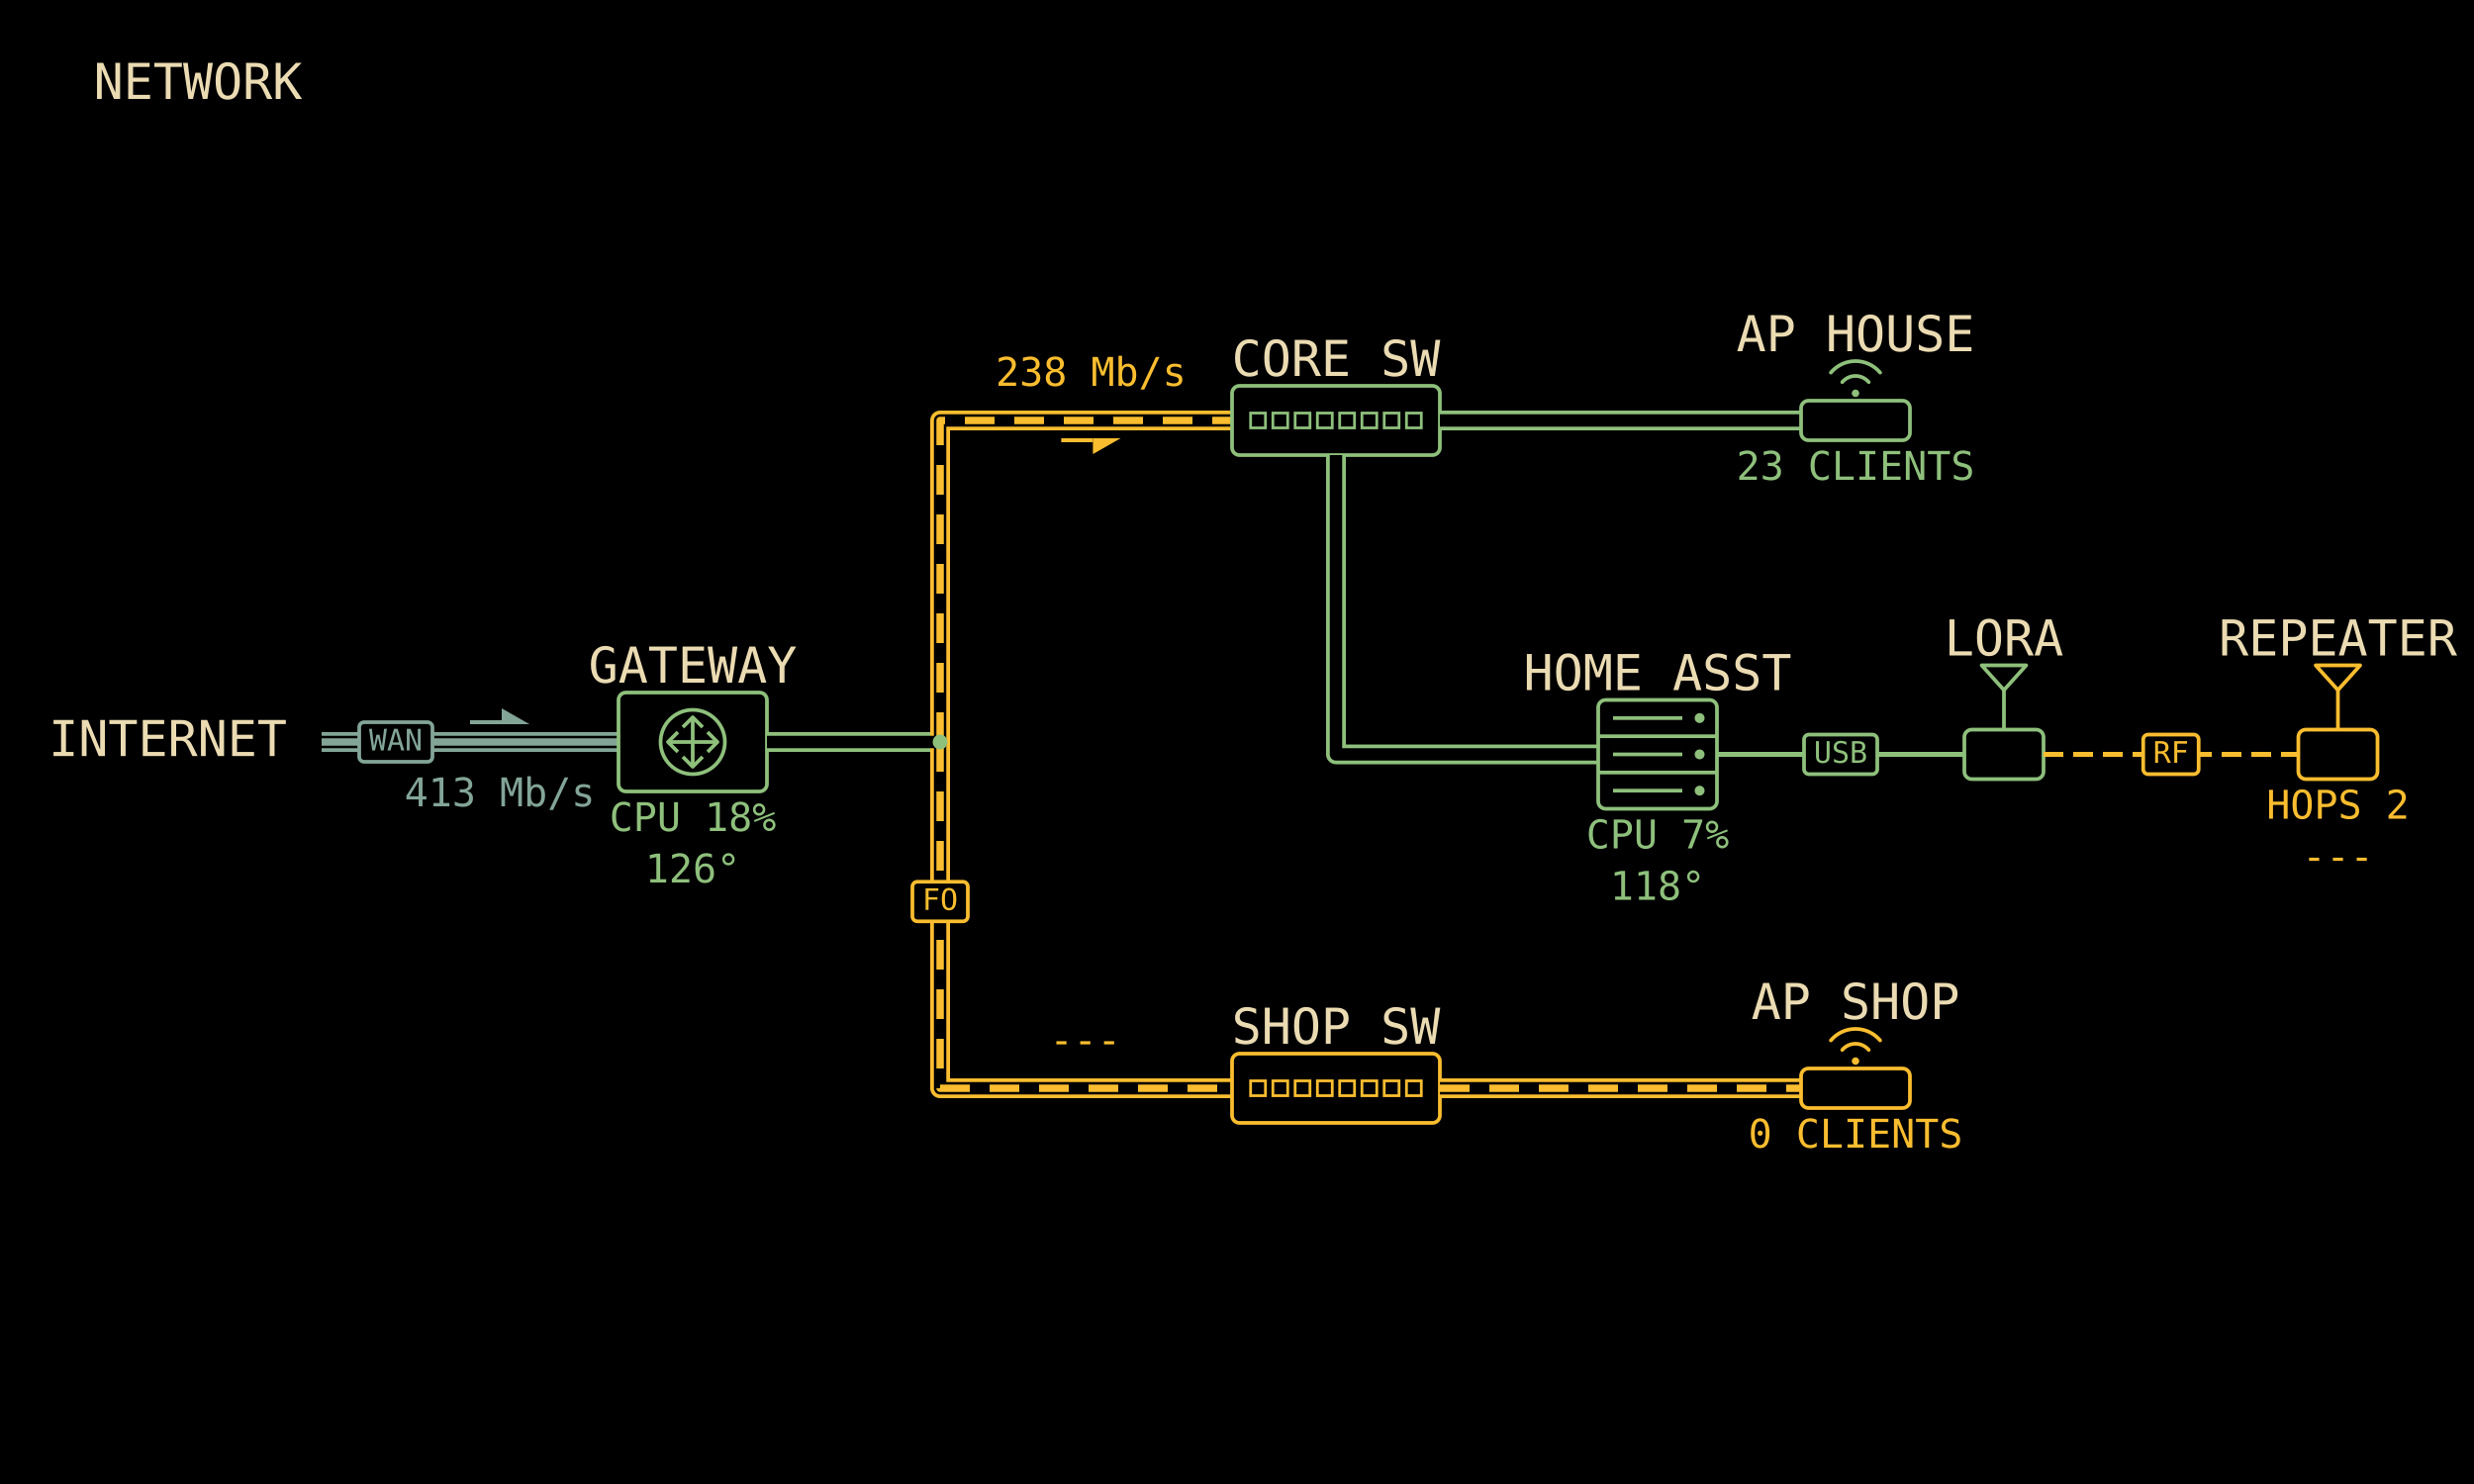
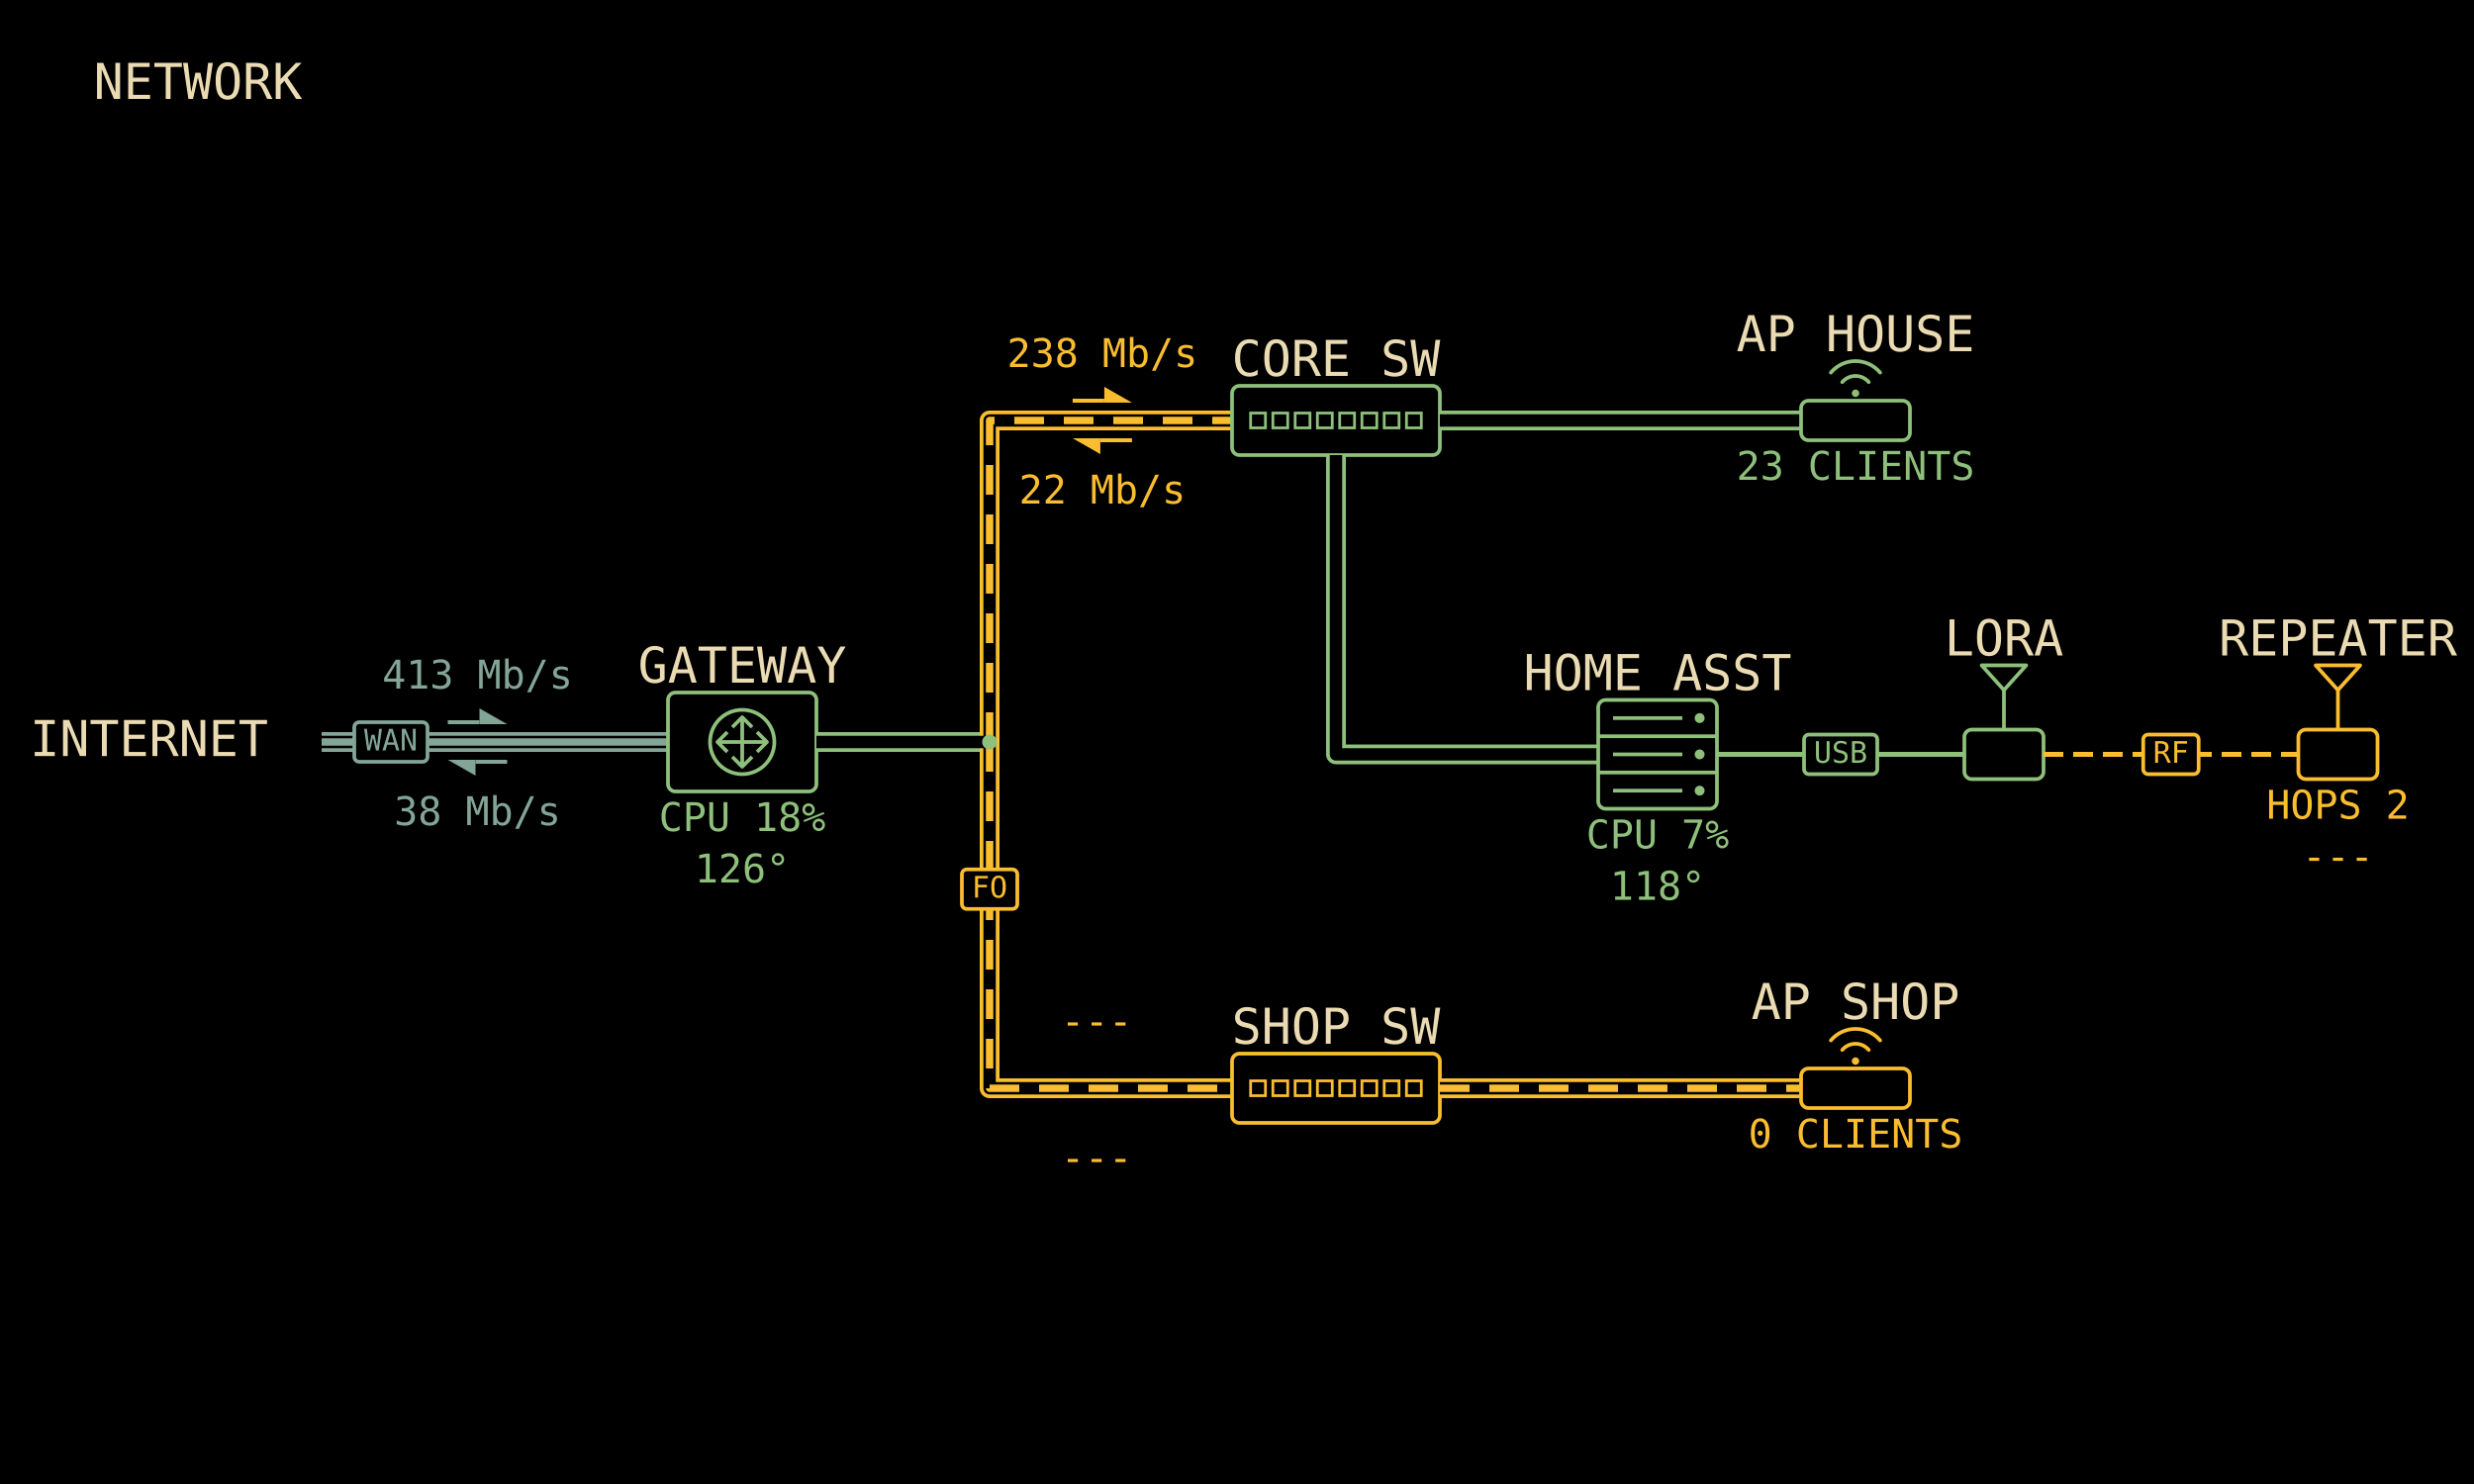
<svg xmlns="http://www.w3.org/2000/svg" viewBox="0 0 1000 600" width="1280" height="768" data-page="network" data-theme="mirror">
  <rect x="0" y="0" width="1000" height="600" fill="#000000" />
  <g id="casings">
    <g data-for="wan">
-       <polyline points="130,300 250,300" fill="none" stroke="#83a598" stroke-width="8" stroke-linejoin="round" />
+       <polyline points="130,300 270,300" fill="none" stroke="#83a598" stroke-width="8" stroke-linejoin="round" />
    </g>
    <g data-for="to_lan">
-       <polyline points="310,300 380,300" fill="none" stroke="#8ec07c" stroke-width="8" stroke-linejoin="round" />
+       <polyline points="330,300 400,300" fill="none" stroke="#8ec07c" stroke-width="8" stroke-linejoin="round" />
    </g>
    <g data-for="to_core">
-       <polyline points="380,300 380,170 498,170" fill="none" stroke="#fabd2f" stroke-width="8" stroke-linejoin="round" />
+       <polyline points="400,300 400,170 498,170" fill="none" stroke="#fabd2f" stroke-width="8" stroke-linejoin="round" />
    </g>
    <g data-for="to_ap_house">
      <polyline points="582,170 728,170" fill="none" stroke="#8ec07c" stroke-width="8" stroke-linejoin="round" />
    </g>
    <g data-for="to_host">
      <polyline points="540,184 540,305 646,305" fill="none" stroke="#8ec07c" stroke-width="8" stroke-linejoin="round" />
    </g>
    <g data-for="to_shop">
-       <polyline points="380,300 380,440 498,440" fill="none" stroke="#fabd2f" stroke-width="8" stroke-linejoin="round" />
+       <polyline points="400,300 400,440 498,440" fill="none" stroke="#fabd2f" stroke-width="8" stroke-linejoin="round" />
    </g>
    <g data-for="to_ap_shop">
      <polyline points="582,440 728,440" fill="none" stroke="#fabd2f" stroke-width="8" stroke-linejoin="round" />
    </g>
  </g>
  <g id="title">
    <text x="80" y="40" text-anchor="middle" font-family="DejaVu Sans Mono, monospace" font-size="20" fill="#ebdbb2">NETWORK</text>
  </g>
  <g id="wan">
-     <polyline points="130,300 250,300" fill="none" stroke="#000000" stroke-width="5" stroke-linejoin="round" />
-     <polyline points="130,300 250,300" fill="none" stroke="#83a598" stroke-width="3" stroke-linejoin="round" />
-     <line x1="190" y1="292" x2="202.8" y2="292" stroke="#83a598" stroke-width="1.6" />
-     <polygon points="214,292.8 202.8,292.8 202.8,286.4" fill="#83a598" />
-     <rect x="145.2" y="292" width="29.6" height="16" rx="2" fill="#000000" stroke="#83a598" stroke-width="1.5" />
-     <text x="160" y="300" text-anchor="middle" dominant-baseline="middle" font-family="DejaVu Sans Mono, monospace" font-size="12" fill="#83a598">WAN</text>
-     <text x="116" y="300" text-anchor="end" dominant-baseline="middle" font-family="DejaVu Sans Mono, monospace" font-size="20" fill="#ebdbb2">INTERNET</text>
-     <text x="202" y="326" text-anchor="middle" font-family="DejaVu Sans Mono, monospace" font-size="16" fill="#83a598">413 Mb/s</text>
+     <polyline points="130,300 270,300" fill="none" stroke="#000000" stroke-width="5" stroke-linejoin="round" />
+     <polyline points="130,300 270,300" fill="none" stroke="#83a598" stroke-width="3" stroke-linejoin="round" />
+     <line x1="181" y1="292" x2="193.8" y2="292" stroke="#83a598" stroke-width="1.6" />
+     <polygon points="205,292.8 193.8,292.8 193.8,286.4" fill="#83a598" />
+     <line x1="205" y1="308" x2="192.2" y2="308" stroke="#83a598" stroke-width="1.6" />
+     <polygon points="181,307.2 192.2,307.2 192.2,313.6" fill="#83a598" />
+     <rect x="143.2" y="292" width="29.6" height="16" rx="2" fill="#000000" stroke="#83a598" stroke-width="1.5" />
+     <text x="158" y="300" text-anchor="middle" dominant-baseline="middle" font-family="DejaVu Sans Mono, monospace" font-size="12" fill="#83a598">WAN</text>
+     <text x="108.4" y="300" text-anchor="end" dominant-baseline="middle" font-family="DejaVu Sans Mono, monospace" font-size="20" fill="#ebdbb2">INTERNET</text>
+     <text x="193" y="278.4" text-anchor="middle" font-family="DejaVu Sans Mono, monospace" font-size="16" fill="#83a598">413 Mb/s</text>
+     <text x="193" y="333.6" text-anchor="middle" font-family="DejaVu Sans Mono, monospace" font-size="16" fill="#83a598">38 Mb/s</text>
  </g>
  <g id="gateway">
-     <rect x="250" y="280" width="60" height="40" rx="3" fill="none" stroke="#8ec07c" stroke-width="1.5" />
-     <circle cx="280" cy="300" r="13" fill="none" stroke="#8ec07c" stroke-width="1.5" />
-     <line x1="280" y1="300" x2="290" y2="300" stroke="#8ec07c" stroke-width="1.5" />
-     <polyline points="286,304 290,300 286,296" fill="none" stroke-linejoin="round" stroke="#8ec07c" stroke-width="1.5" />
-     <line x1="280" y1="300" x2="270" y2="300" stroke="#8ec07c" stroke-width="1.5" />
-     <polyline points="274,296 270,300 274,304" fill="none" stroke-linejoin="round" stroke="#8ec07c" stroke-width="1.5" />
-     <line x1="280" y1="300" x2="280" y2="310" stroke="#8ec07c" stroke-width="1.5" />
-     <polyline points="284,306 280,310 276,306" fill="none" stroke-linejoin="round" stroke="#8ec07c" stroke-width="1.5" />
-     <line x1="280" y1="300" x2="280" y2="290" stroke="#8ec07c" stroke-width="1.5" />
-     <polyline points="276,294 280,290 284,294" fill="none" stroke-linejoin="round" stroke="#8ec07c" stroke-width="1.5" />
-     <text x="280" y="276" text-anchor="middle" font-family="DejaVu Sans Mono, monospace" font-size="20" fill="#ebdbb2">GATEWAY</text>
-     <text x="280" y="336" text-anchor="middle" font-family="DejaVu Sans Mono, monospace" font-size="16" fill="#8ec07c">CPU 18%</text>
-     <text x="280" y="356.8" text-anchor="middle" font-family="DejaVu Sans Mono, monospace" font-size="16" fill="#8ec07c">126°</text>
+     <rect x="270" y="280" width="60" height="40" rx="3" fill="none" stroke="#8ec07c" stroke-width="1.5" />
+     <circle cx="300" cy="300" r="13" fill="none" stroke="#8ec07c" stroke-width="1.5" />
+     <line x1="300" y1="300" x2="310" y2="300" stroke="#8ec07c" stroke-width="1.5" />
+     <polyline points="306,304 310,300 306,296" fill="none" stroke-linejoin="round" stroke="#8ec07c" stroke-width="1.5" />
+     <line x1="300" y1="300" x2="290" y2="300" stroke="#8ec07c" stroke-width="1.5" />
+     <polyline points="294,296 290,300 294,304" fill="none" stroke-linejoin="round" stroke="#8ec07c" stroke-width="1.5" />
+     <line x1="300" y1="300" x2="300" y2="310" stroke="#8ec07c" stroke-width="1.5" />
+     <polyline points="304,306 300,310 296,306" fill="none" stroke-linejoin="round" stroke="#8ec07c" stroke-width="1.5" />
+     <line x1="300" y1="300" x2="300" y2="290" stroke="#8ec07c" stroke-width="1.5" />
+     <polyline points="296,294 300,290 304,294" fill="none" stroke-linejoin="round" stroke="#8ec07c" stroke-width="1.5" />
+     <text x="300" y="276" text-anchor="middle" font-family="DejaVu Sans Mono, monospace" font-size="20" fill="#ebdbb2">GATEWAY</text>
+     <text x="300" y="336" text-anchor="middle" font-family="DejaVu Sans Mono, monospace" font-size="16" fill="#8ec07c">CPU 18%</text>
+     <text x="300" y="356.8" text-anchor="middle" font-family="DejaVu Sans Mono, monospace" font-size="16" fill="#8ec07c">126°</text>
  </g>
  <g id="to_lan">
-     <polyline points="310,300 380,300" fill="none" stroke="#000000" stroke-width="5" stroke-linejoin="round" />
+     <polyline points="330,300 400,300" fill="none" stroke="#000000" stroke-width="5" stroke-linejoin="round" />
  </g>
  <g id="to_core">
-     <polyline points="380,300 380,170 498,170" fill="none" stroke="#000000" stroke-width="5" stroke-linejoin="round" />
-     <polyline points="380,300 380,170 498,170" fill="none" stroke="#fabd2f" stroke-width="3" stroke-dasharray="12 8" stroke-linejoin="round" />
-     <line x1="428.96" y1="178" x2="441.76" y2="178" stroke="#fabd2f" stroke-width="1.6" />
-     <polygon points="452.96,177.2 441.76,177.2 441.76,183.6" fill="#fabd2f" />
-     <text x="440.96" y="156" text-anchor="middle" font-family="DejaVu Sans Mono, monospace" font-size="16" fill="#fabd2f">238 Mb/s</text>
+     <polyline points="400,300 400,170 498,170" fill="none" stroke="#000000" stroke-width="5" stroke-linejoin="round" />
+     <polyline points="400,300 400,170 498,170" fill="none" stroke="#fabd2f" stroke-width="3" stroke-dasharray="12 8" stroke-linejoin="round" />
+     <line x1="433.56" y1="162" x2="446.36" y2="162" stroke="#fabd2f" stroke-width="1.6" />
+     <polygon points="457.56,162.8 446.36,162.8 446.36,156.4" fill="#fabd2f" />
+     <line x1="457.56" y1="178" x2="444.76" y2="178" stroke="#fabd2f" stroke-width="1.6" />
+     <polygon points="433.56,177.2 444.76,177.2 444.76,183.6" fill="#fabd2f" />
+     <text x="445.56" y="148.4" text-anchor="middle" font-family="DejaVu Sans Mono, monospace" font-size="16" fill="#fabd2f">238 Mb/s</text>
+     <text x="445.56" y="203.6" text-anchor="middle" font-family="DejaVu Sans Mono, monospace" font-size="16" fill="#fabd2f">22 Mb/s</text>
  </g>
  <g id="core_switch">
    <rect x="498" y="156" width="84" height="28" rx="3" fill="none" stroke="#8ec07c" stroke-width="1.5" />
    <rect x="505.5" y="167" width="6" height="6" fill="none" stroke="#8ec07c" stroke-width="1.12" />
    <rect x="514.5" y="167" width="6" height="6" fill="none" stroke="#8ec07c" stroke-width="1.12" />
    <rect x="523.5" y="167" width="6" height="6" fill="none" stroke="#8ec07c" stroke-width="1.12" />
    <rect x="532.5" y="167" width="6" height="6" fill="none" stroke="#8ec07c" stroke-width="1.12" />
    <rect x="541.5" y="167" width="6" height="6" fill="none" stroke="#8ec07c" stroke-width="1.12" />
    <rect x="550.5" y="167" width="6" height="6" fill="none" stroke="#8ec07c" stroke-width="1.12" />
    <rect x="559.5" y="167" width="6" height="6" fill="none" stroke="#8ec07c" stroke-width="1.12" />
    <rect x="568.5" y="167" width="6" height="6" fill="none" stroke="#8ec07c" stroke-width="1.12" />
    <text x="540" y="152" text-anchor="middle" font-family="DejaVu Sans Mono, monospace" font-size="20" fill="#ebdbb2">CORE SW</text>
  </g>
  <g id="to_ap_house">
    <polyline points="582,170 728,170" fill="none" stroke="#000000" stroke-width="5" stroke-linejoin="round" />
  </g>
  <g id="ap_house">
    <rect x="728" y="162" width="44" height="16" rx="3" fill="none" stroke="#8ec07c" stroke-width="1.5" />
    <circle cx="750" cy="159" r="1.5" fill="#8ec07c" stroke="none" />
    <path d="M 744.64 154.5 A 7 7 0 0 1 755.36 154.5" fill="none" stroke-linecap="round" stroke="#8ec07c" stroke-width="1.5" />
    <path d="M 740.04 150.64 A 13 13 0 0 1 759.96 150.64" fill="none" stroke-linecap="round" stroke="#8ec07c" stroke-width="1.5" />
    <text x="750" y="142" text-anchor="middle" font-family="DejaVu Sans Mono, monospace" font-size="20" fill="#ebdbb2">AP HOUSE</text>
    <text x="750" y="194" text-anchor="middle" font-family="DejaVu Sans Mono, monospace" font-size="16" fill="#8ec07c">23 CLIENTS</text>
  </g>
  <g id="to_host">
    <polyline points="540,184 540,305 646,305" fill="none" stroke="#000000" stroke-width="5" stroke-linejoin="round" />
  </g>
  <g id="host">
    <rect x="646" y="283" width="48" height="44" rx="3" fill="none" stroke="#8ec07c" stroke-width="1.5" />
    <line x1="652" y1="290.33" x2="680" y2="290.33" stroke="#8ec07c" stroke-width="1.5" />
    <circle cx="687" cy="290.33" r="2" fill="#8ec07c" stroke="none" />
    <line x1="646" y1="297.67" x2="694" y2="297.67" stroke="#8ec07c" stroke-width="1.5" />
    <line x1="652" y1="305" x2="680" y2="305" stroke="#8ec07c" stroke-width="1.5" />
    <circle cx="687" cy="305" r="2" fill="#8ec07c" stroke="none" />
    <line x1="646" y1="312.33" x2="694" y2="312.33" stroke="#8ec07c" stroke-width="1.5" />
    <line x1="652" y1="319.67" x2="680" y2="319.67" stroke="#8ec07c" stroke-width="1.5" />
    <circle cx="687" cy="319.67" r="2" fill="#8ec07c" stroke="none" />
    <text x="670" y="279" text-anchor="middle" font-family="DejaVu Sans Mono, monospace" font-size="20" fill="#ebdbb2">HOME ASST</text>
    <text x="670" y="343" text-anchor="middle" font-family="DejaVu Sans Mono, monospace" font-size="16" fill="#8ec07c">CPU 7%</text>
    <text x="670" y="363.8" text-anchor="middle" font-family="DejaVu Sans Mono, monospace" font-size="16" fill="#8ec07c">118°</text>
  </g>
  <g id="usb">
    <polyline points="694,305 794,305" fill="none" stroke="#8ec07c" stroke-width="2" stroke-linejoin="round" />
    <rect x="729.2" y="297" width="29.6" height="16" rx="2" fill="#000000" stroke="#8ec07c" stroke-width="1.5" />
    <text x="744" y="305" text-anchor="middle" dominant-baseline="middle" font-family="DejaVu Sans Mono, monospace" font-size="12" fill="#8ec07c">USB</text>
  </g>
  <g id="lora">
    <rect x="794" y="295" width="32" height="20" rx="3" fill="none" stroke="#8ec07c" stroke-width="1.5" />
    <line x1="810" y1="295" x2="810" y2="279" stroke="#8ec07c" stroke-width="1.5" />
    <polygon points="801,269 819,269 810,279" fill="none" stroke-linejoin="round" stroke="#8ec07c" stroke-width="1.5" />
    <text x="810" y="265" text-anchor="middle" font-family="DejaVu Sans Mono, monospace" font-size="20" fill="#ebdbb2">LORA</text>
  </g>
  <g id="mesh">
    <polyline points="826,305 929,305" fill="none" stroke="#fabd2f" stroke-width="2" stroke-dasharray="8 4" stroke-linejoin="round" />
    <rect x="866.3" y="297" width="22.4" height="16" rx="2" fill="#000000" stroke="#fabd2f" stroke-width="1.5" />
    <text x="877.5" y="305" text-anchor="middle" dominant-baseline="middle" font-family="DejaVu Sans Mono, monospace" font-size="12" fill="#fabd2f">RF</text>
  </g>
  <g id="repeater">
    <rect x="929" y="295" width="32" height="20" rx="3" fill="none" stroke="#fabd2f" stroke-width="1.5" />
    <line x1="945" y1="295" x2="945" y2="279" stroke="#fabd2f" stroke-width="1.5" />
    <polygon points="936,269 954,269 945,279" fill="none" stroke-linejoin="round" stroke="#fabd2f" stroke-width="1.5" />
    <text x="945" y="265" text-anchor="middle" font-family="DejaVu Sans Mono, monospace" font-size="20" fill="#ebdbb2">REPEATER</text>
    <text x="945" y="331" text-anchor="middle" font-family="DejaVu Sans Mono, monospace" font-size="16" fill="#fabd2f">HOPS 2</text>
    <text x="945" y="351.8" text-anchor="middle" font-family="DejaVu Sans Mono, monospace" font-size="16" fill="#fabd2f">---</text>
  </g>
  <g id="to_shop">
-     <polyline points="380,300 380,440 498,440" fill="none" stroke="#000000" stroke-width="5" stroke-linejoin="round" />
-     <polyline points="380,300 380,440 498,440" fill="none" stroke="#fabd2f" stroke-width="3" stroke-dasharray="12 8" stroke-linejoin="round" />
-     <rect x="368.8" y="356.5" width="22.4" height="16" rx="2" fill="#000000" stroke="#fabd2f" stroke-width="1.5" />
-     <text x="380" y="364.5" text-anchor="middle" dominant-baseline="middle" font-family="DejaVu Sans Mono, monospace" font-size="12" fill="#fabd2f">FO</text>
-     <text x="438.66" y="426" text-anchor="middle" font-family="DejaVu Sans Mono, monospace" font-size="16" fill="#fabd2f">---</text>
+     <polyline points="400,300 400,440 498,440" fill="none" stroke="#000000" stroke-width="5" stroke-linejoin="round" />
+     <polyline points="400,300 400,440 498,440" fill="none" stroke="#fabd2f" stroke-width="3" stroke-dasharray="12 8" stroke-linejoin="round" />
+     <rect x="388.8" y="351.5" width="22.4" height="16" rx="2" fill="#000000" stroke="#fabd2f" stroke-width="1.5" />
+     <text x="400" y="359.5" text-anchor="middle" dominant-baseline="middle" font-family="DejaVu Sans Mono, monospace" font-size="12" fill="#fabd2f">FO</text>
+     <text x="443.26" y="418.4" text-anchor="middle" font-family="DejaVu Sans Mono, monospace" font-size="16" fill="#fabd2f">---</text>
+     <text x="443.26" y="473.6" text-anchor="middle" font-family="DejaVu Sans Mono, monospace" font-size="16" fill="#fabd2f">---</text>
  </g>
  <g id="shop_switch">
    <rect x="498" y="426" width="84" height="28" rx="3" fill="none" stroke="#fabd2f" stroke-width="1.5" />
    <rect x="505.5" y="437" width="6" height="6" fill="none" stroke="#fabd2f" stroke-width="1.12" />
    <rect x="514.5" y="437" width="6" height="6" fill="none" stroke="#fabd2f" stroke-width="1.12" />
    <rect x="523.5" y="437" width="6" height="6" fill="none" stroke="#fabd2f" stroke-width="1.12" />
    <rect x="532.5" y="437" width="6" height="6" fill="none" stroke="#fabd2f" stroke-width="1.12" />
    <rect x="541.5" y="437" width="6" height="6" fill="none" stroke="#fabd2f" stroke-width="1.12" />
    <rect x="550.5" y="437" width="6" height="6" fill="none" stroke="#fabd2f" stroke-width="1.12" />
    <rect x="559.5" y="437" width="6" height="6" fill="none" stroke="#fabd2f" stroke-width="1.12" />
    <rect x="568.5" y="437" width="6" height="6" fill="none" stroke="#fabd2f" stroke-width="1.12" />
    <text x="540" y="422" text-anchor="middle" font-family="DejaVu Sans Mono, monospace" font-size="20" fill="#ebdbb2">SHOP SW</text>
  </g>
  <g id="to_ap_shop">
    <polyline points="582,440 728,440" fill="none" stroke="#000000" stroke-width="5" stroke-linejoin="round" />
    <polyline points="582,440 728,440" fill="none" stroke="#fabd2f" stroke-width="3" stroke-dasharray="12 8" stroke-linejoin="round" />
  </g>
  <g id="ap_shop">
    <rect x="728" y="432" width="44" height="16" rx="3" fill="none" stroke="#fabd2f" stroke-width="1.5" />
    <circle cx="750" cy="429" r="1.5" fill="#fabd2f" stroke="none" />
    <path d="M 744.64 424.5 A 7 7 0 0 1 755.36 424.5" fill="none" stroke-linecap="round" stroke="#fabd2f" stroke-width="1.5" />
    <path d="M 740.04 420.64 A 13 13 0 0 1 759.96 420.64" fill="none" stroke-linecap="round" stroke="#fabd2f" stroke-width="1.5" />
    <text x="750" y="412" text-anchor="middle" font-family="DejaVu Sans Mono, monospace" font-size="20" fill="#ebdbb2">AP SHOP</text>
    <text x="750" y="464" text-anchor="middle" font-family="DejaVu Sans Mono, monospace" font-size="16" fill="#fabd2f">0 CLIENTS</text>
  </g>
  <g id="lan">
-     <circle cx="380" cy="300" r="3" fill="#8ec07c" />
+     <circle cx="400" cy="300" r="3" fill="#8ec07c" />
  </g>
</svg>
